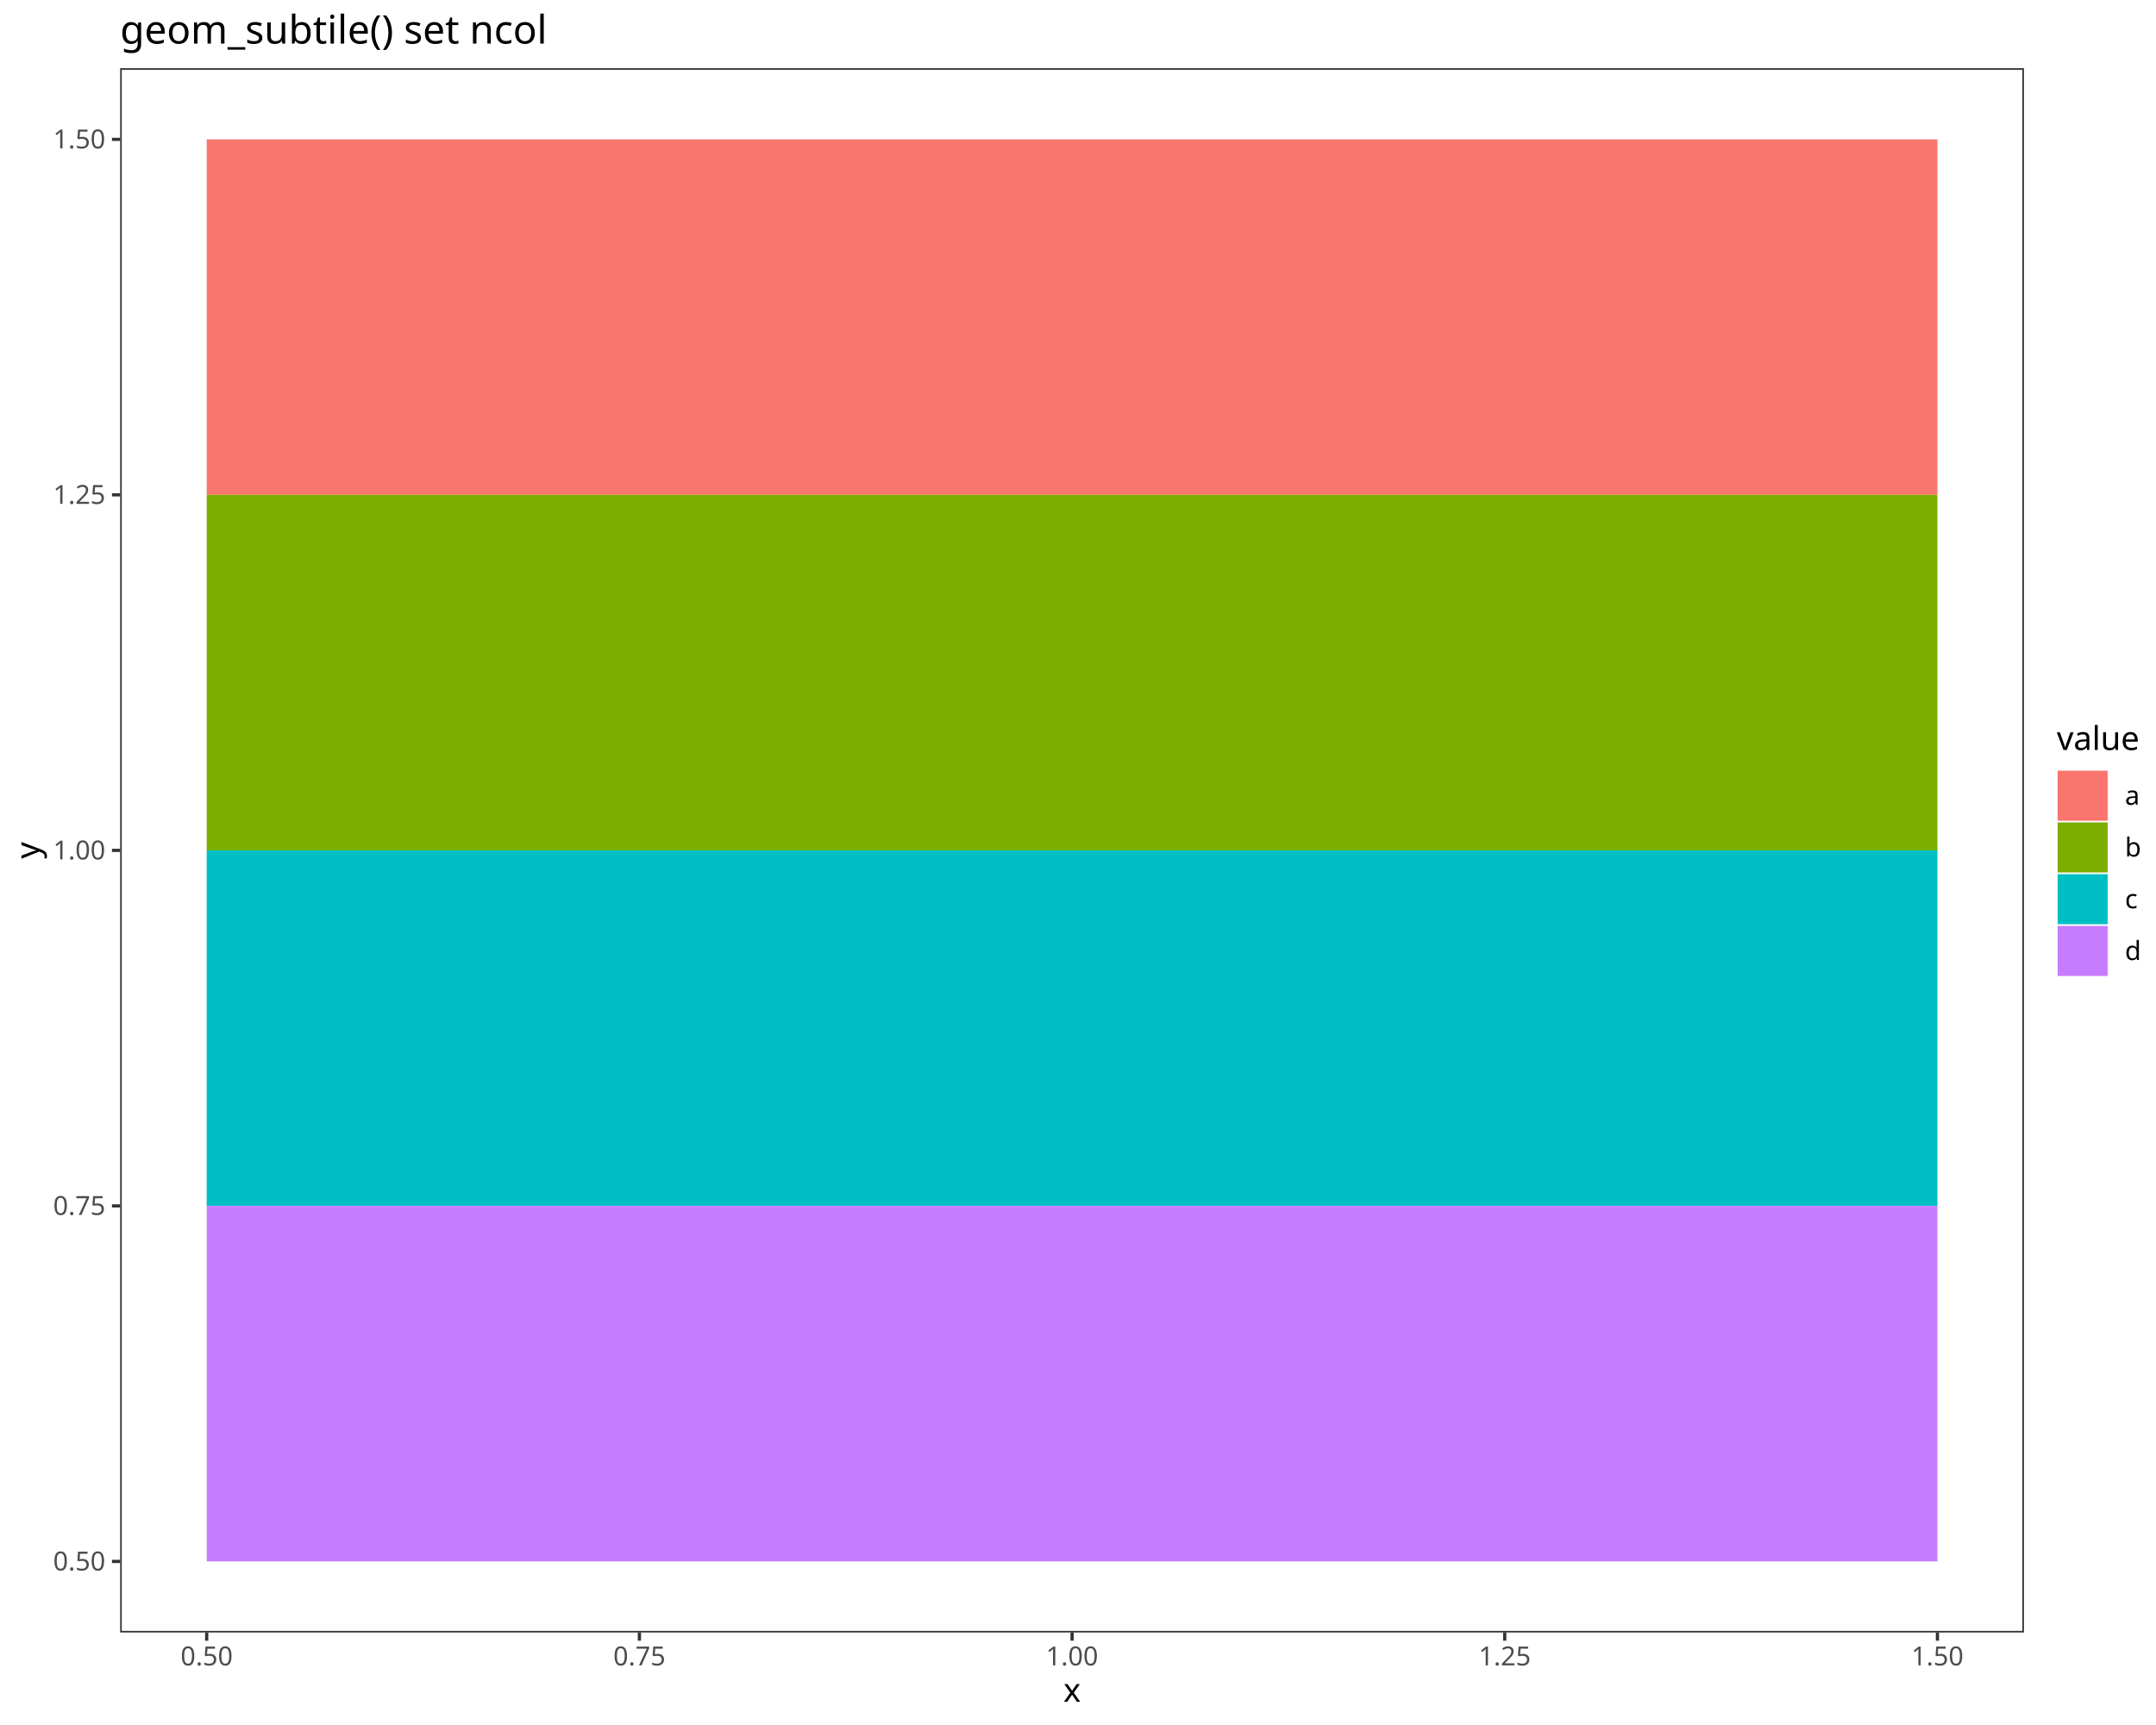
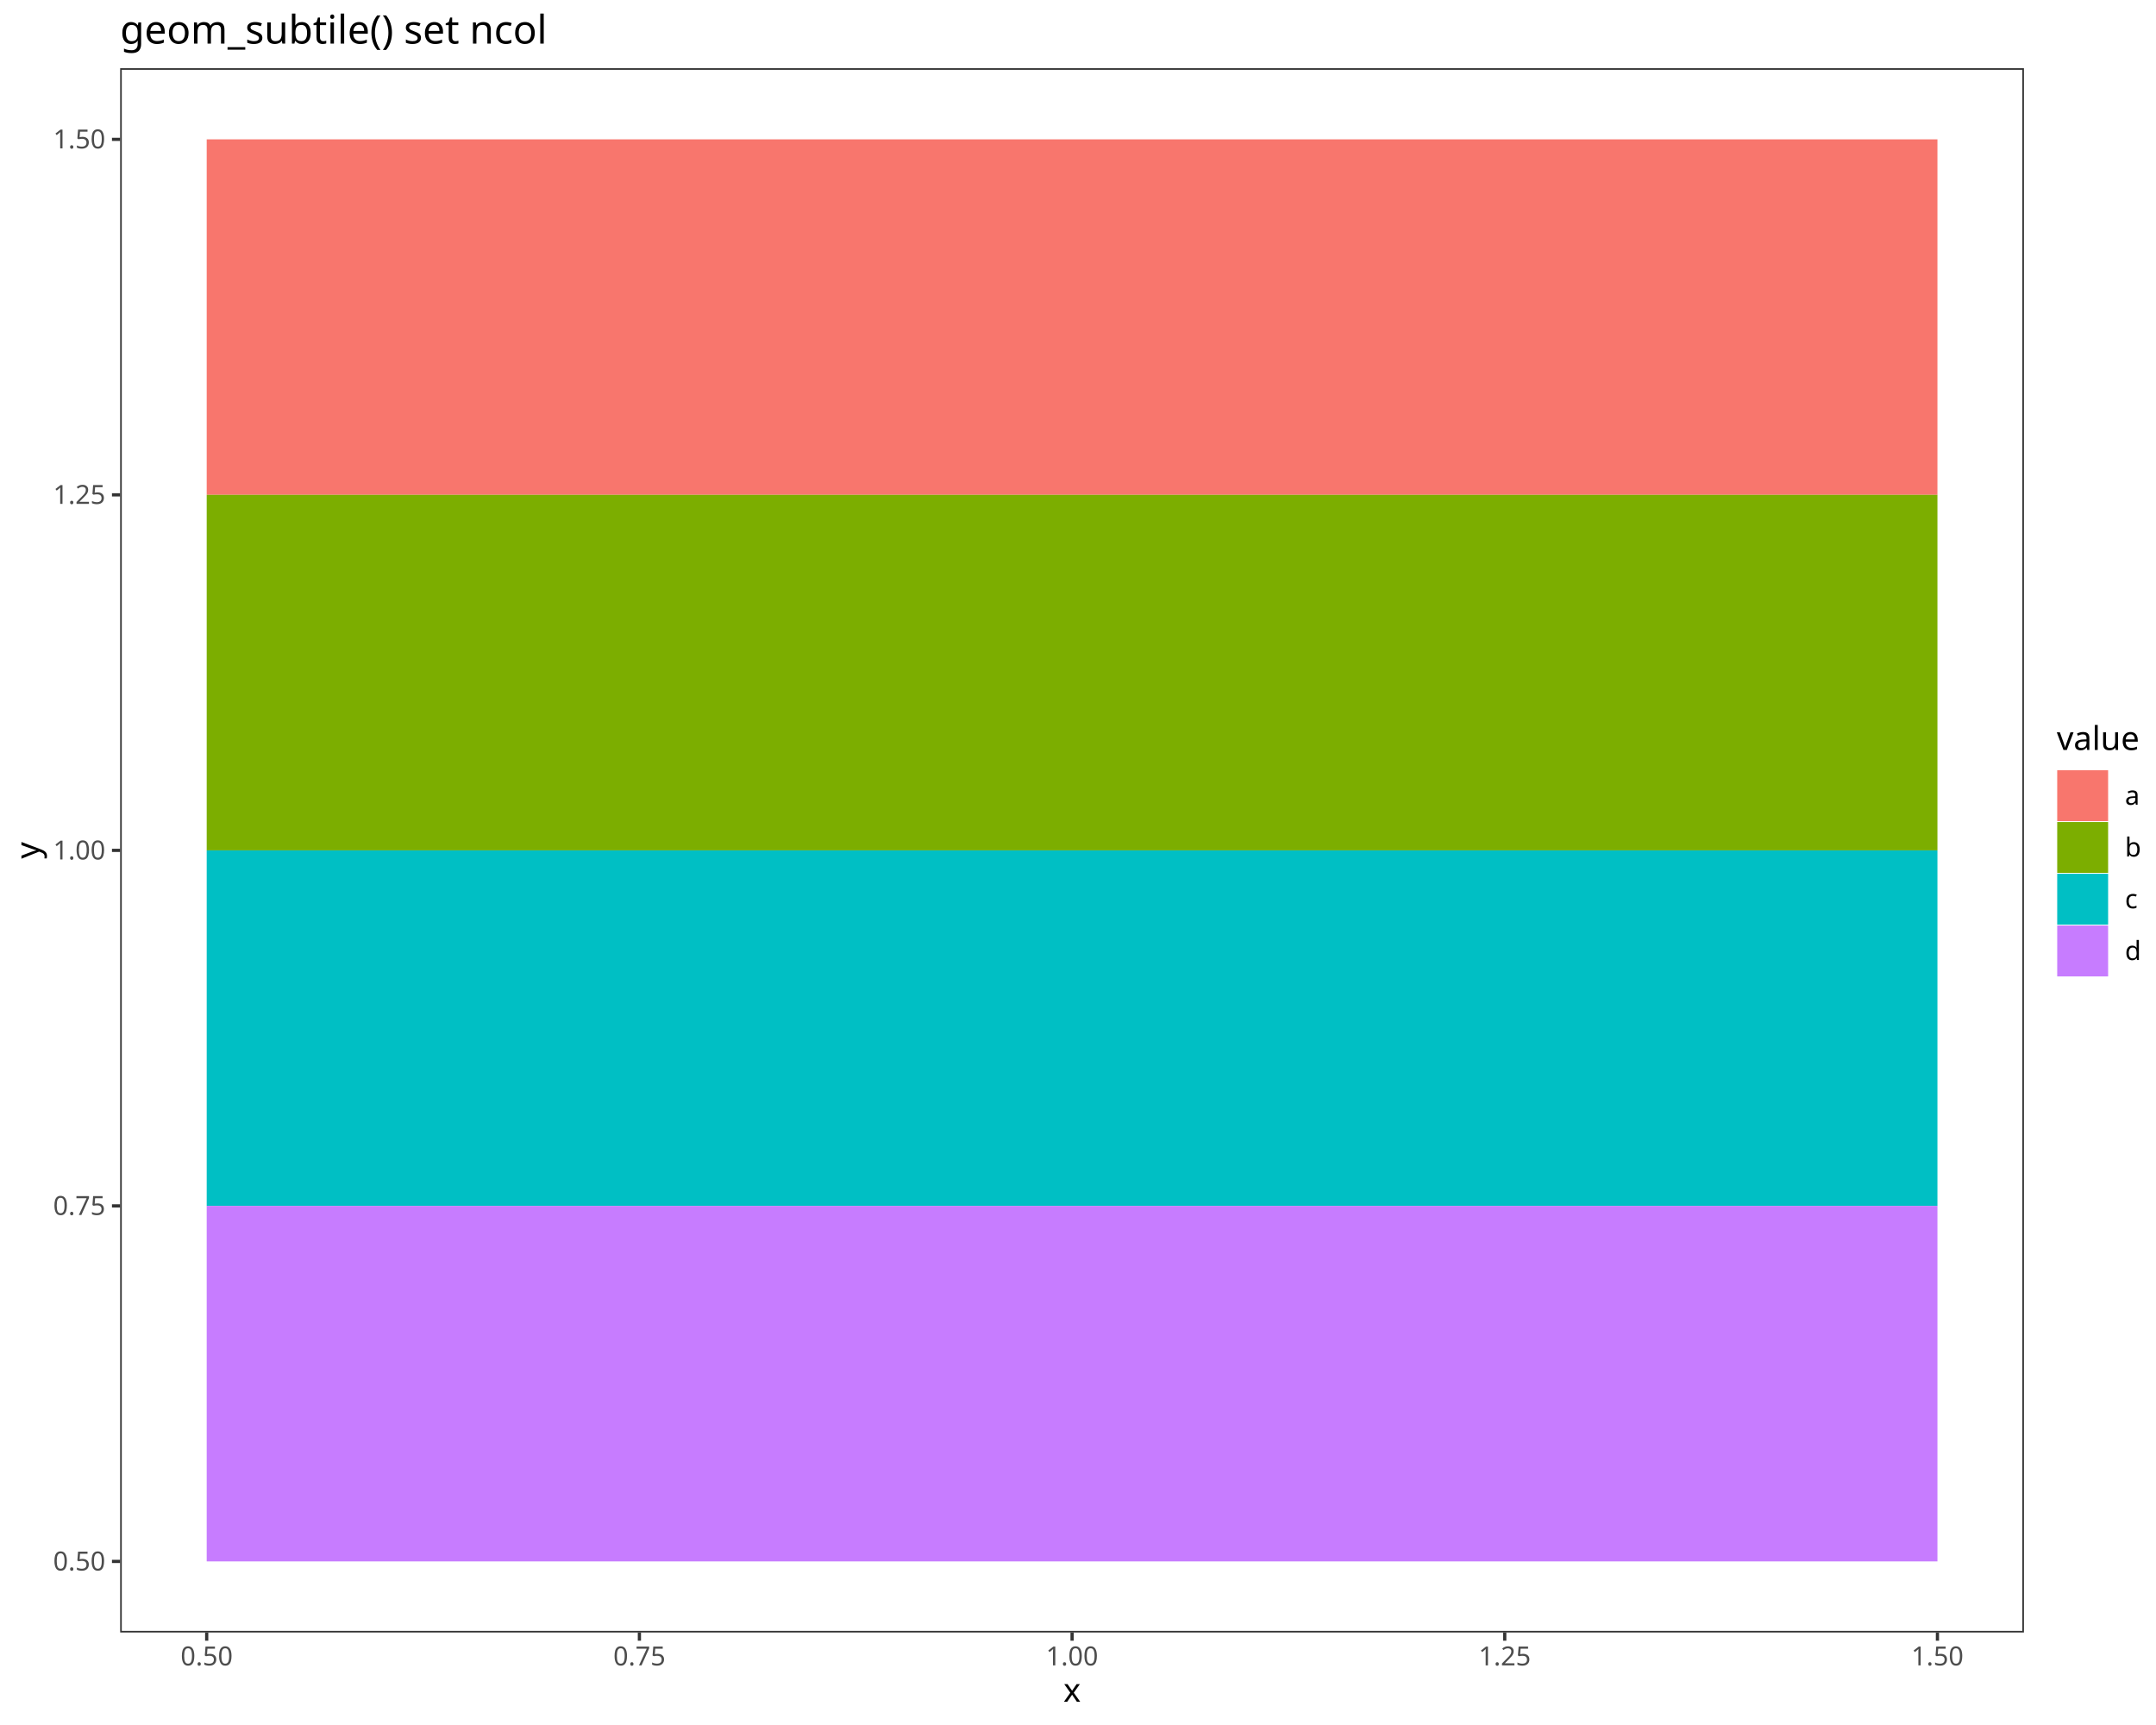
<svg xmlns="http://www.w3.org/2000/svg" class="svglite" data-engine-version="2.0" width="720.00pt" height="576.00pt" viewBox="0 0 720.00 576.00">
  <defs>
    <style type="text/css">
    .svglite line, .svglite polyline, .svglite polygon, .svglite path, .svglite rect, .svglite circle {
      fill: none;
      stroke: #000000;
      stroke-linecap: round;
      stroke-linejoin: round;
      stroke-miterlimit: 10.00;
    }
  </style>
  </defs>
  <rect width="100%" height="100%" style="stroke: none; fill: #FFFFFF;" />
  <defs>
    <clipPath id="cpMC4wMHw3MjAuMDB8MC4wMHw1NzYuMDA=">
      <rect x="0.00" y="0.00" width="720.00" height="576.00" />
    </clipPath>
  </defs>
  <g clip-path="url(#cpMC4wMHw3MjAuMDB8MC4wMHw1NzYuMDA=)">
    <rect x="0.00" y="0.00" width="720.00" height="576.00" style="stroke-width: 1.07; stroke: #FFFFFF; fill: #FFFFFF;" />
  </g>
  <defs>
    <clipPath id="cpNDAuMTN8Njc1LjkxfDIyLjc4fDU0NS4xMQ==">
      <rect x="40.13" y="22.78" width="635.77" height="522.33" />
    </clipPath>
  </defs>
  <g clip-path="url(#cpNDAuMTN8Njc1LjkxfDIyLjc4fDU0NS4xMQ==)">
    <rect x="40.13" y="22.78" width="635.77" height="522.33" style="stroke-width: 1.07; stroke: none; fill: #FFFFFF;" />
-     <rect x="69.03" y="46.53" width="577.98" height="118.71" style="stroke-width: 0.43; stroke: none; stroke-linecap: butt; stroke-linejoin: miter; fill: #F8766D;" />
-     <rect x="69.03" y="165.24" width="577.98" height="118.71" style="stroke-width: 0.43; stroke: none; stroke-linecap: butt; stroke-linejoin: miter; fill: #7CAE00;" />
-     <rect x="69.03" y="283.95" width="577.98" height="118.71" style="stroke-width: 0.43; stroke: none; stroke-linecap: butt; stroke-linejoin: miter; fill: #00BFC4;" />
-     <rect x="69.03" y="402.66" width="577.98" height="118.71" style="stroke-width: 0.43; stroke: none; stroke-linecap: butt; stroke-linejoin: miter; fill: #C77CFF;" />
+     <rect x="69.03" y="46.53" width="577.98" height="118.71" style="stroke-width: 0.21; stroke: none; stroke-linecap: butt; stroke-linejoin: miter; fill: #F8766D;" />
+     <rect x="69.03" y="165.24" width="577.98" height="118.71" style="stroke-width: 0.21; stroke: none; stroke-linecap: butt; stroke-linejoin: miter; fill: #7CAE00;" />
+     <rect x="69.03" y="283.95" width="577.98" height="118.71" style="stroke-width: 0.21; stroke: none; stroke-linecap: butt; stroke-linejoin: miter; fill: #00BFC4;" />
+     <rect x="69.03" y="402.66" width="577.98" height="118.71" style="stroke-width: 0.21; stroke: none; stroke-linecap: butt; stroke-linejoin: miter; fill: #C77CFF;" />
    <rect x="40.13" y="22.78" width="635.77" height="522.33" style="stroke-width: 1.07; stroke: #333333;" />
  </g>
  <g clip-path="url(#cpMC4wMHw3MjAuMDB8MC4wMHw1NzYuMDA=)">
    <text x="35.20" y="524.40" text-anchor="end" style="font-size: 8.80px; fill: #4D4D4D; font-family: sans;" textLength="17.13px" lengthAdjust="spacingAndGlyphs">0.50</text>
    <text x="35.20" y="405.69" text-anchor="end" style="font-size: 8.80px; fill: #4D4D4D; font-family: sans;" textLength="17.13px" lengthAdjust="spacingAndGlyphs">0.75</text>
    <text x="35.20" y="286.98" text-anchor="end" style="font-size: 8.80px; fill: #4D4D4D; font-family: sans;" textLength="17.13px" lengthAdjust="spacingAndGlyphs">1.00</text>
    <text x="35.20" y="168.26" text-anchor="end" style="font-size: 8.80px; fill: #4D4D4D; font-family: sans;" textLength="17.13px" lengthAdjust="spacingAndGlyphs">1.25</text>
    <text x="35.20" y="49.55" text-anchor="end" style="font-size: 8.80px; fill: #4D4D4D; font-family: sans;" textLength="17.13px" lengthAdjust="spacingAndGlyphs">1.50</text>
    <polyline points="37.39,521.37 40.13,521.37 " style="stroke-width: 1.07; stroke: #333333; stroke-linecap: butt;" />
    <polyline points="37.39,402.66 40.13,402.66 " style="stroke-width: 1.07; stroke: #333333; stroke-linecap: butt;" />
    <polyline points="37.39,283.95 40.13,283.95 " style="stroke-width: 1.07; stroke: #333333; stroke-linecap: butt;" />
    <polyline points="37.39,165.24 40.13,165.24 " style="stroke-width: 1.07; stroke: #333333; stroke-linecap: butt;" />
    <polyline points="37.39,46.53 40.13,46.53 " style="stroke-width: 1.07; stroke: #333333; stroke-linecap: butt;" />
    <polyline points="69.03,547.85 69.03,545.11 " style="stroke-width: 1.07; stroke: #333333; stroke-linecap: butt;" />
    <polyline points="213.53,547.85 213.53,545.11 " style="stroke-width: 1.07; stroke: #333333; stroke-linecap: butt;" />
    <polyline points="358.02,547.85 358.02,545.11 " style="stroke-width: 1.07; stroke: #333333; stroke-linecap: butt;" />
    <polyline points="502.51,547.85 502.51,545.11 " style="stroke-width: 1.07; stroke: #333333; stroke-linecap: butt;" />
    <polyline points="647.01,547.85 647.01,545.11 " style="stroke-width: 1.07; stroke: #333333; stroke-linecap: butt;" />
    <text x="69.03" y="556.10" text-anchor="middle" style="font-size: 8.80px; fill: #4D4D4D; font-family: sans;" textLength="17.13px" lengthAdjust="spacingAndGlyphs">0.50</text>
    <text x="213.53" y="556.10" text-anchor="middle" style="font-size: 8.80px; fill: #4D4D4D; font-family: sans;" textLength="17.13px" lengthAdjust="spacingAndGlyphs">0.75</text>
    <text x="358.02" y="556.10" text-anchor="middle" style="font-size: 8.80px; fill: #4D4D4D; font-family: sans;" textLength="17.13px" lengthAdjust="spacingAndGlyphs">1.00</text>
    <text x="502.51" y="556.10" text-anchor="middle" style="font-size: 8.80px; fill: #4D4D4D; font-family: sans;" textLength="17.13px" lengthAdjust="spacingAndGlyphs">1.25</text>
    <text x="647.01" y="556.10" text-anchor="middle" style="font-size: 8.80px; fill: #4D4D4D; font-family: sans;" textLength="17.13px" lengthAdjust="spacingAndGlyphs">1.50</text>
    <text x="358.02" y="568.24" text-anchor="middle" style="font-size: 11.00px; font-family: sans;" textLength="5.50px" lengthAdjust="spacingAndGlyphs">x</text>
    <text transform="translate(13.05,283.95) rotate(-90)" text-anchor="middle" style="font-size: 11.00px; font-family: sans;" textLength="5.50px" lengthAdjust="spacingAndGlyphs">y</text>
    <rect x="686.87" y="241.72" width="27.65" height="84.45" style="stroke-width: 1.07; stroke: none; fill: #FFFFFF;" />
    <text x="686.87" y="250.43" style="font-size: 11.00px; font-family: sans;" textLength="26.30px" lengthAdjust="spacingAndGlyphs">value</text>
    <rect x="686.87" y="257.05" width="17.28" height="17.28" style="stroke-width: 1.07; stroke: none; fill: #FFFFFF;" />
-     <rect x="687.15" y="257.34" width="16.71" height="16.71" style="stroke-width: 0.43; stroke: none; stroke-linecap: butt; stroke-linejoin: miter; fill: #F8766D;" />
+     <rect x="687.01" y="257.20" width="17.00" height="17.00" style="stroke-width: 0.21; stroke: none; stroke-linecap: butt; stroke-linejoin: miter; fill: #F8766D;" />
    <rect x="686.87" y="274.33" width="17.28" height="17.28" style="stroke-width: 1.07; stroke: none; fill: #FFFFFF;" />
-     <rect x="687.15" y="274.62" width="16.71" height="16.71" style="stroke-width: 0.43; stroke: none; stroke-linecap: butt; stroke-linejoin: miter; fill: #7CAE00;" />
+     <rect x="687.01" y="274.48" width="17.00" height="17.00" style="stroke-width: 0.21; stroke: none; stroke-linecap: butt; stroke-linejoin: miter; fill: #7CAE00;" />
    <rect x="686.87" y="291.61" width="17.28" height="17.28" style="stroke-width: 1.07; stroke: none; fill: #FFFFFF;" />
-     <rect x="687.15" y="291.90" width="16.71" height="16.71" style="stroke-width: 0.43; stroke: none; stroke-linecap: butt; stroke-linejoin: miter; fill: #00BFC4;" />
+     <rect x="687.01" y="291.76" width="17.00" height="17.00" style="stroke-width: 0.21; stroke: none; stroke-linecap: butt; stroke-linejoin: miter; fill: #00BFC4;" />
    <rect x="686.87" y="308.89" width="17.28" height="17.28" style="stroke-width: 1.07; stroke: none; fill: #FFFFFF;" />
-     <rect x="687.15" y="309.18" width="16.71" height="16.71" style="stroke-width: 0.43; stroke: none; stroke-linecap: butt; stroke-linejoin: miter; fill: #C77CFF;" />
+     <rect x="687.01" y="309.04" width="17.00" height="17.00" style="stroke-width: 0.21; stroke: none; stroke-linecap: butt; stroke-linejoin: miter; fill: #C77CFF;" />
    <text x="709.63" y="268.72" style="font-size: 8.80px; font-family: sans;" textLength="4.89px" lengthAdjust="spacingAndGlyphs">a</text>
    <text x="709.63" y="286.00" style="font-size: 8.80px; font-family: sans;" textLength="4.89px" lengthAdjust="spacingAndGlyphs">b</text>
    <text x="709.63" y="303.28" style="font-size: 8.80px; font-family: sans;" textLength="4.40px" lengthAdjust="spacingAndGlyphs">c</text>
    <text x="709.63" y="320.56" style="font-size: 8.80px; font-family: sans;" textLength="4.89px" lengthAdjust="spacingAndGlyphs">d</text>
    <text x="40.13" y="14.56" style="font-size: 13.20px; font-family: sans;" textLength="136.49px" lengthAdjust="spacingAndGlyphs">geom_subtile() set ncol</text>
  </g>
</svg>
